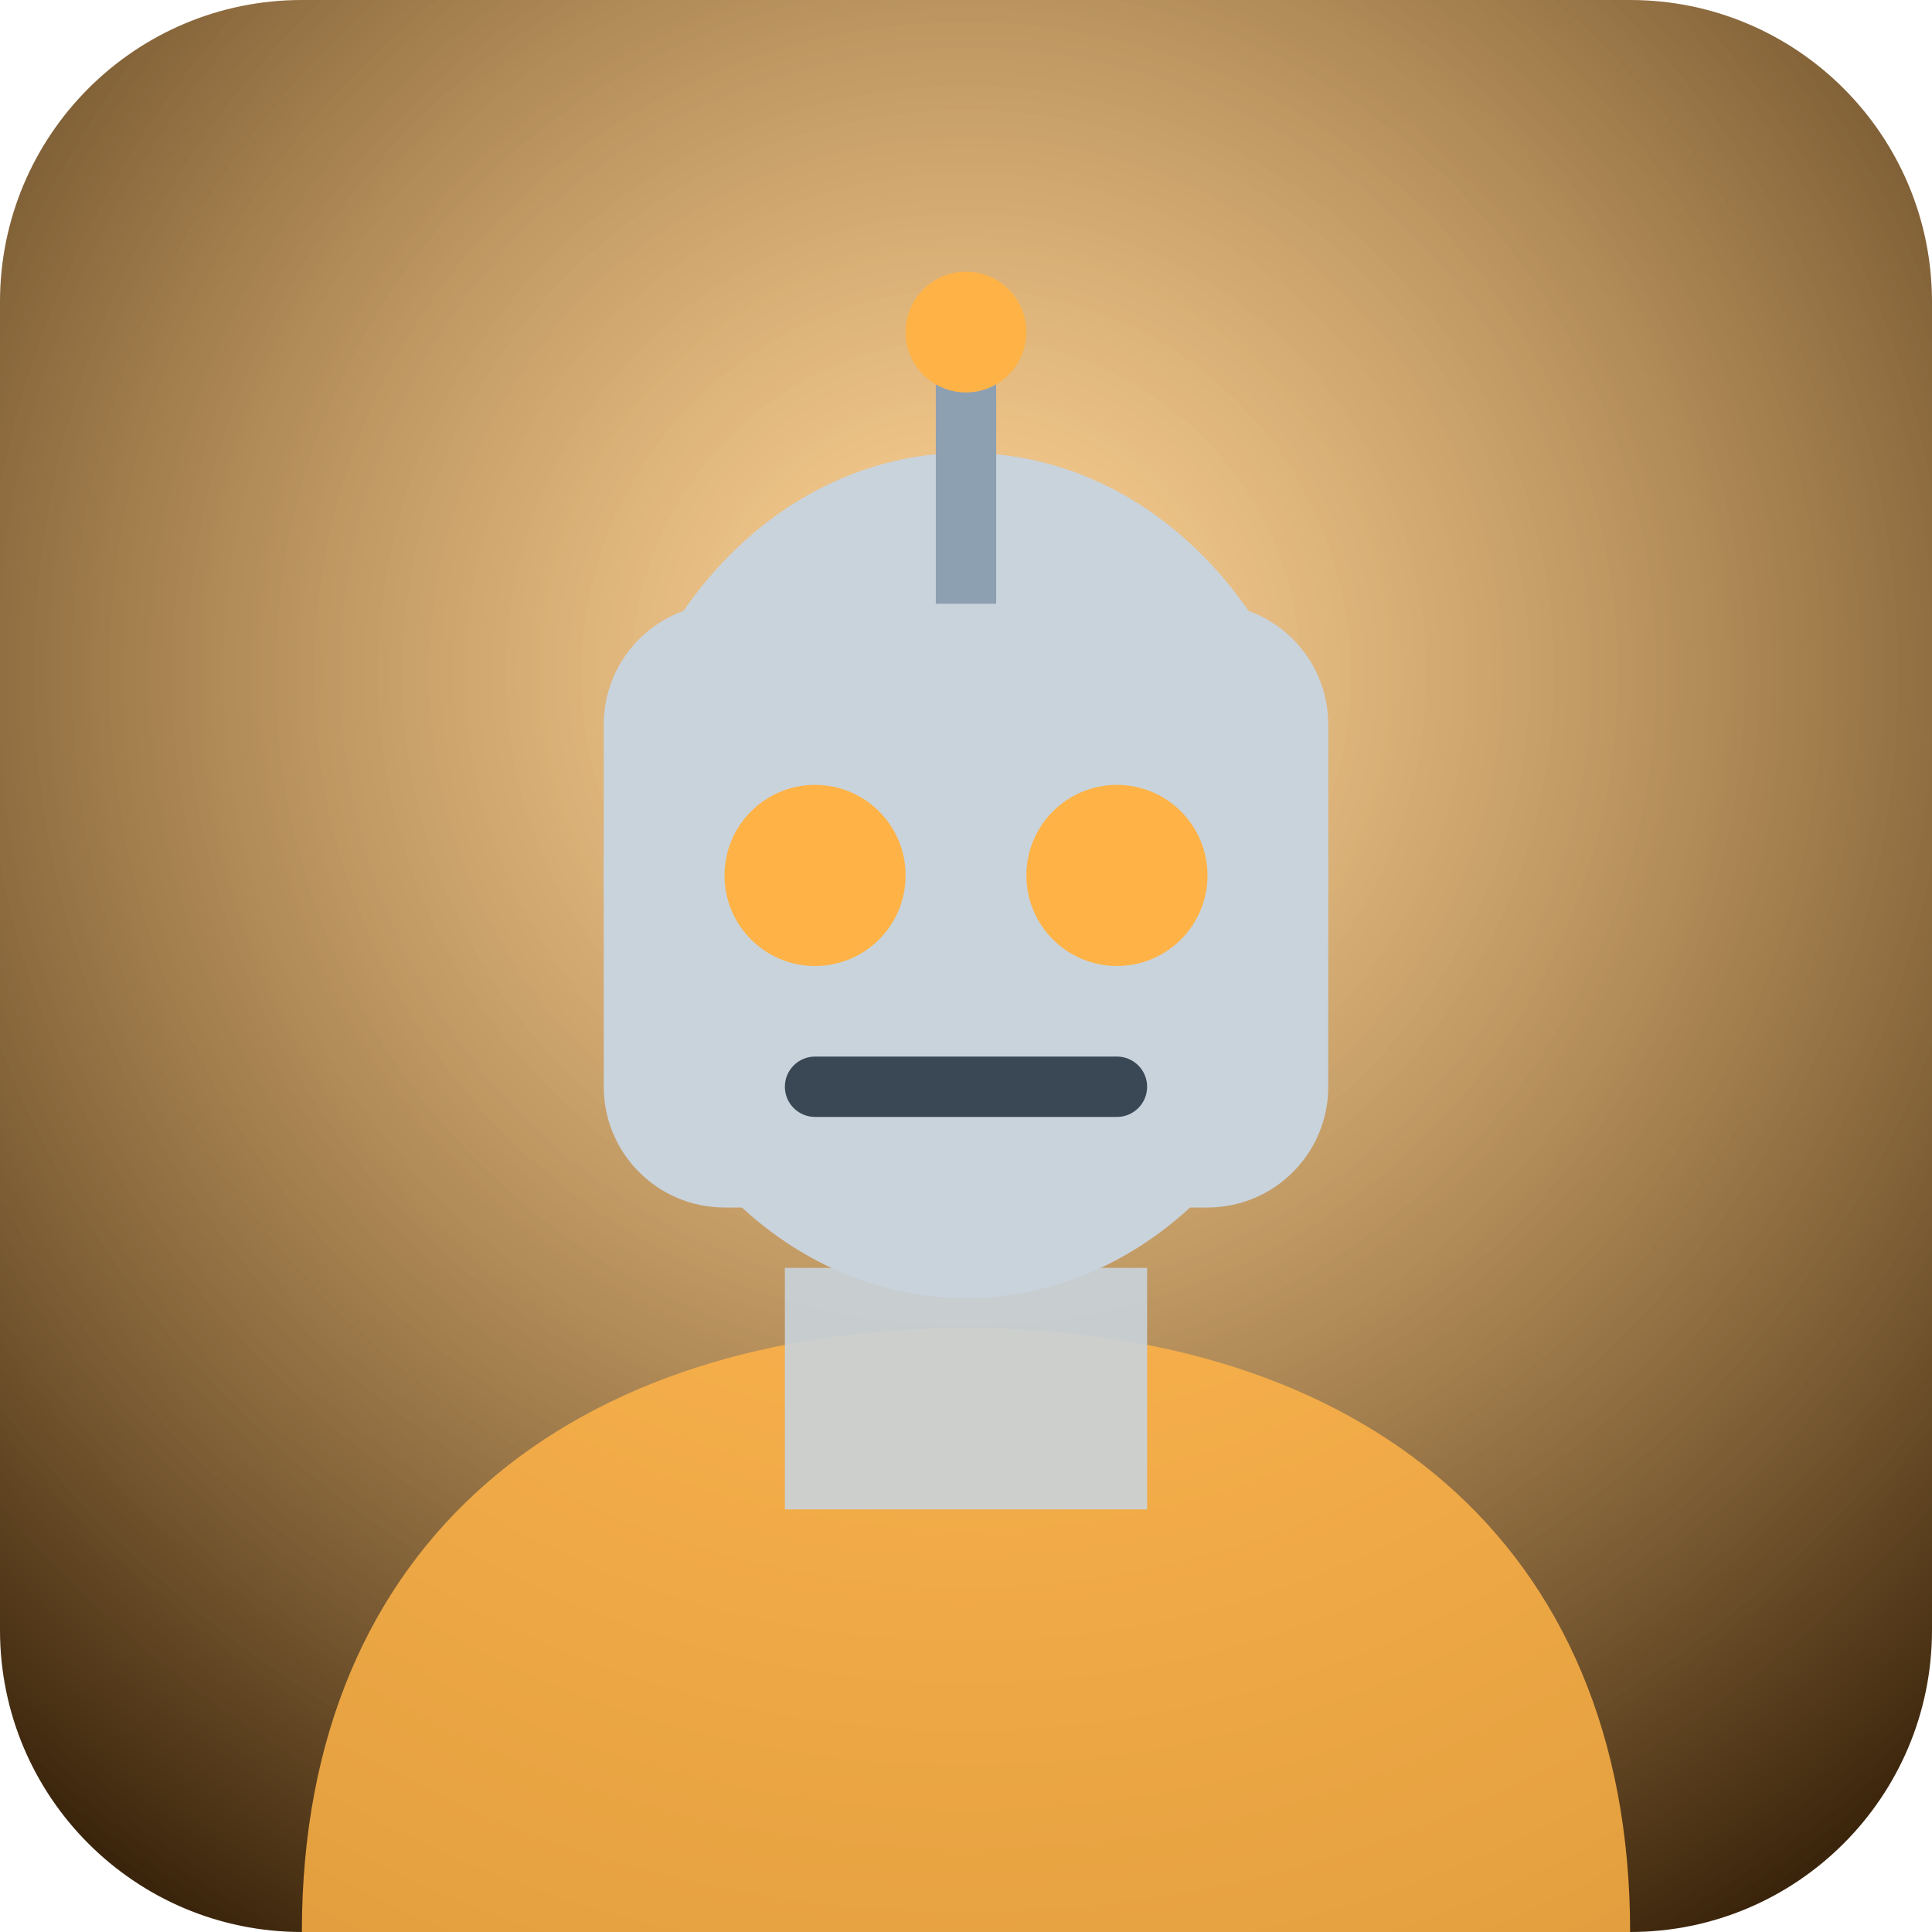
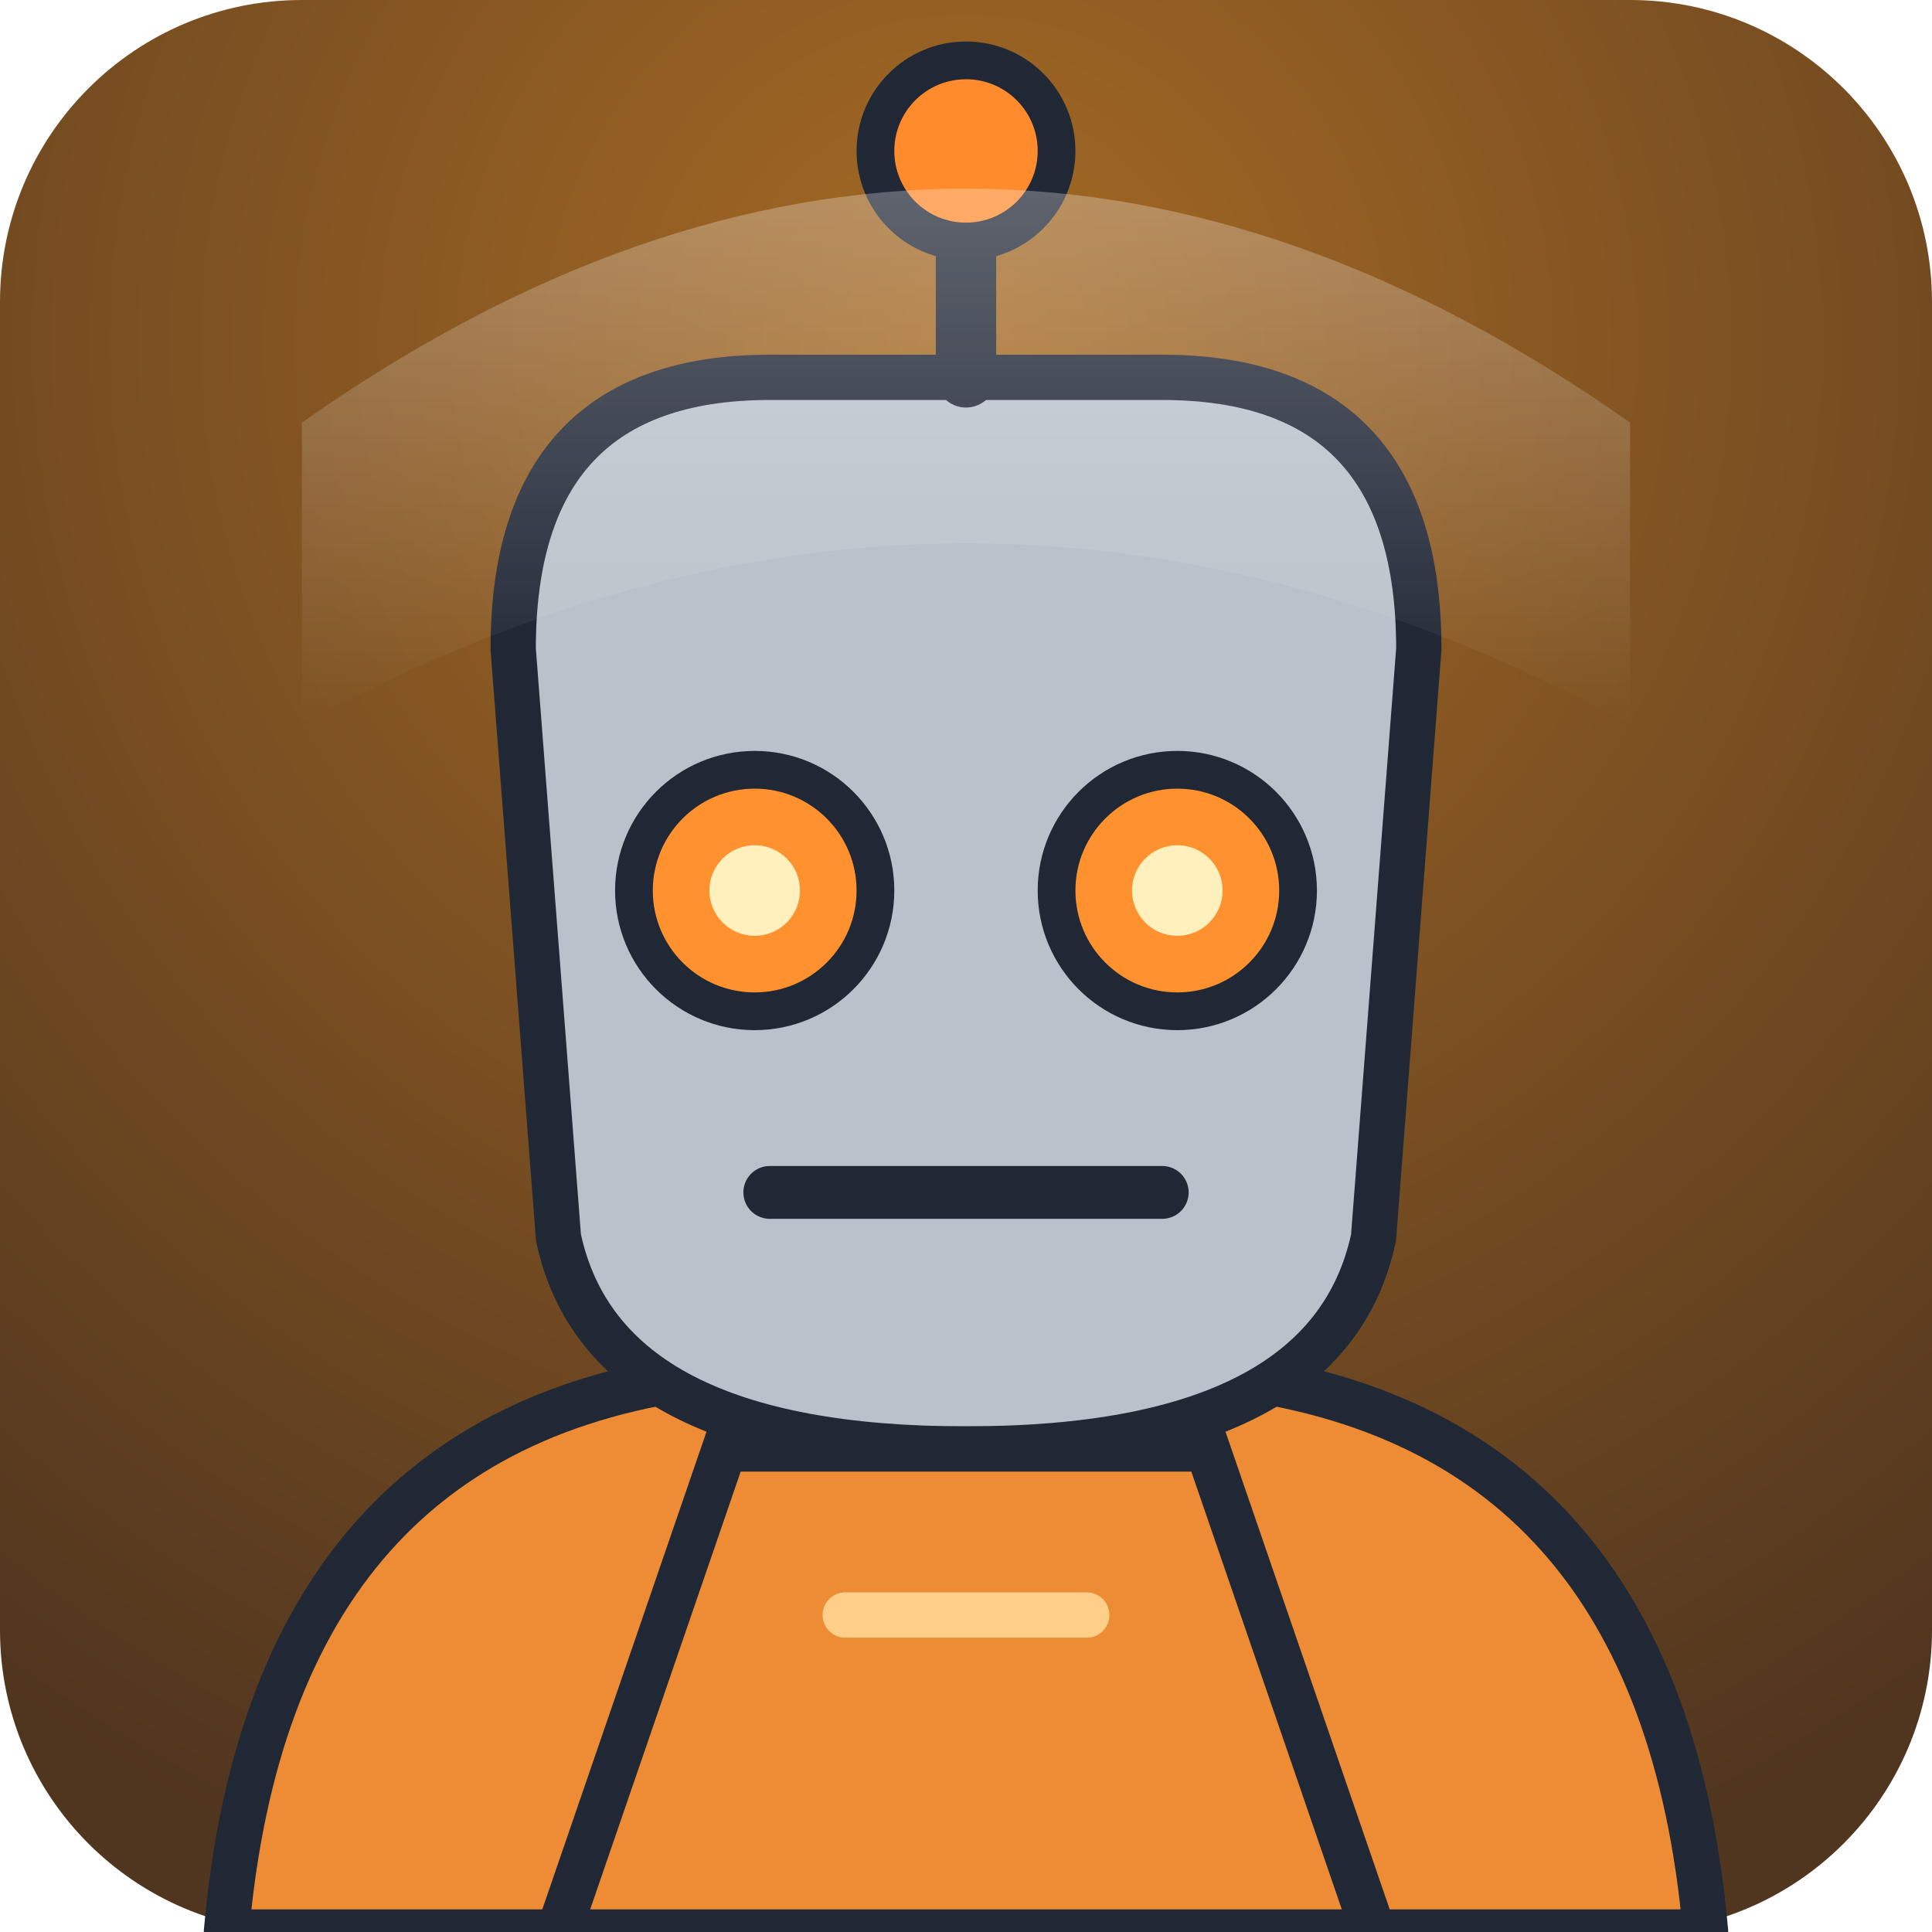
<svg xmlns="http://www.w3.org/2000/svg" viewBox="0 0 128 128">
  <defs>
-     <radialGradient id="g" cx="50%" cy="35%" r="75%">
-       <stop offset="0" stop-color="#ffb347" stop-opacity=".55" />
-       <stop offset="1" stop-color="#3a240b" />
+     <radialGradient id="bg" cx="50%" cy="18%" r="85%">
+       <stop offset="0" stop-color="#a66a24" />
+       <stop offset="1" stop-color="#50351f" />
    </radialGradient>
+     <linearGradient id="shine" x1="0" y1="0" x2="0" y2="1">
+       <stop stop-color="#ffffff" stop-opacity=".28" />
+       <stop offset="1" stop-color="#ffffff" stop-opacity="0" />
+     </linearGradient>
  </defs>
-   <rect width="128" height="128" rx="20" fill="url(#g)" />
-   <path d="M20 128c0-26 18-40 44-40s44 14 44 40z" fill="#ffb347" opacity=".85" />
-   <path d="M52 84h24v16H52z" fill="#c9d3dc" opacity=".9" />
-   <ellipse cx="64" cy="58" rx="24" ry="28" fill="#c9d3dc" />
-   <rect x="40" y="40" width="48" height="40" rx="8" fill="#c9d3dc" />
-   <circle cx="54" cy="58" r="6" fill="#ffb347" />
-   <circle cx="74" cy="58" r="6" fill="#ffb347" />
-   <rect x="52" y="70" width="24" height="4" rx="2" fill="#3a4856" />
-   <rect x="62" y="24" width="4" height="16" fill="#8da0b2" />
-   <circle cx="64" cy="22" r="4" fill="#ffb347" />
+   <rect width="128" height="128" rx="20" fill="url(#bg)" />
+   <path d="M15 128 Q18 94 48 91 L80 91 Q110 94 113 128Z" fill="#ed8c35" stroke="#202735" stroke-width="3" stroke-linejoin="round" />
+   <path d="M53 83 L75 83 L77 101 Q64 110 51 101Z" fill="#aeb8c1" stroke="#202735" stroke-width="2.5" />
+   <path d="M34 43 Q34 25 51 25 L77 25 Q94 25 94 43 L91 82 Q88 96 64 96 Q40 96 37 82Z" fill="#b9c2ca" stroke="#202735" stroke-width="3" />
+   <path d="M64 25 L64 12" stroke="#202735" stroke-width="4" stroke-linecap="round" />
+   <circle cx="64" cy="10" r="6" fill="#ff8b2d" stroke="#202735" stroke-width="2.5" />
+   <circle cx="50" cy="59" r="8" fill="#ff922e" stroke="#202735" stroke-width="2.5" />
+   <circle cx="78" cy="59" r="8" fill="#ff922e" stroke="#202735" stroke-width="2.5" />
+   <circle cx="50" cy="59" r="3" fill="#fff0bd" />
+   <circle cx="78" cy="59" r="3" fill="#fff0bd" />
+   <path d="M51 79 L77 79" stroke="#202735" stroke-width="3.5" stroke-linecap="round" />
+   <path d="M48 96 L80 96 L91 128 L37 128Z" fill="#ed8c35" stroke="#202735" stroke-width="3" />
+   <path d="M56 107 L72 107" stroke="#ffcf8a" stroke-width="3" stroke-linecap="round" />
+   <path d="M20 28 Q64 -3 108 28 L108 48 Q64 24 20 48Z" fill="url(#shine)" />
</svg>
